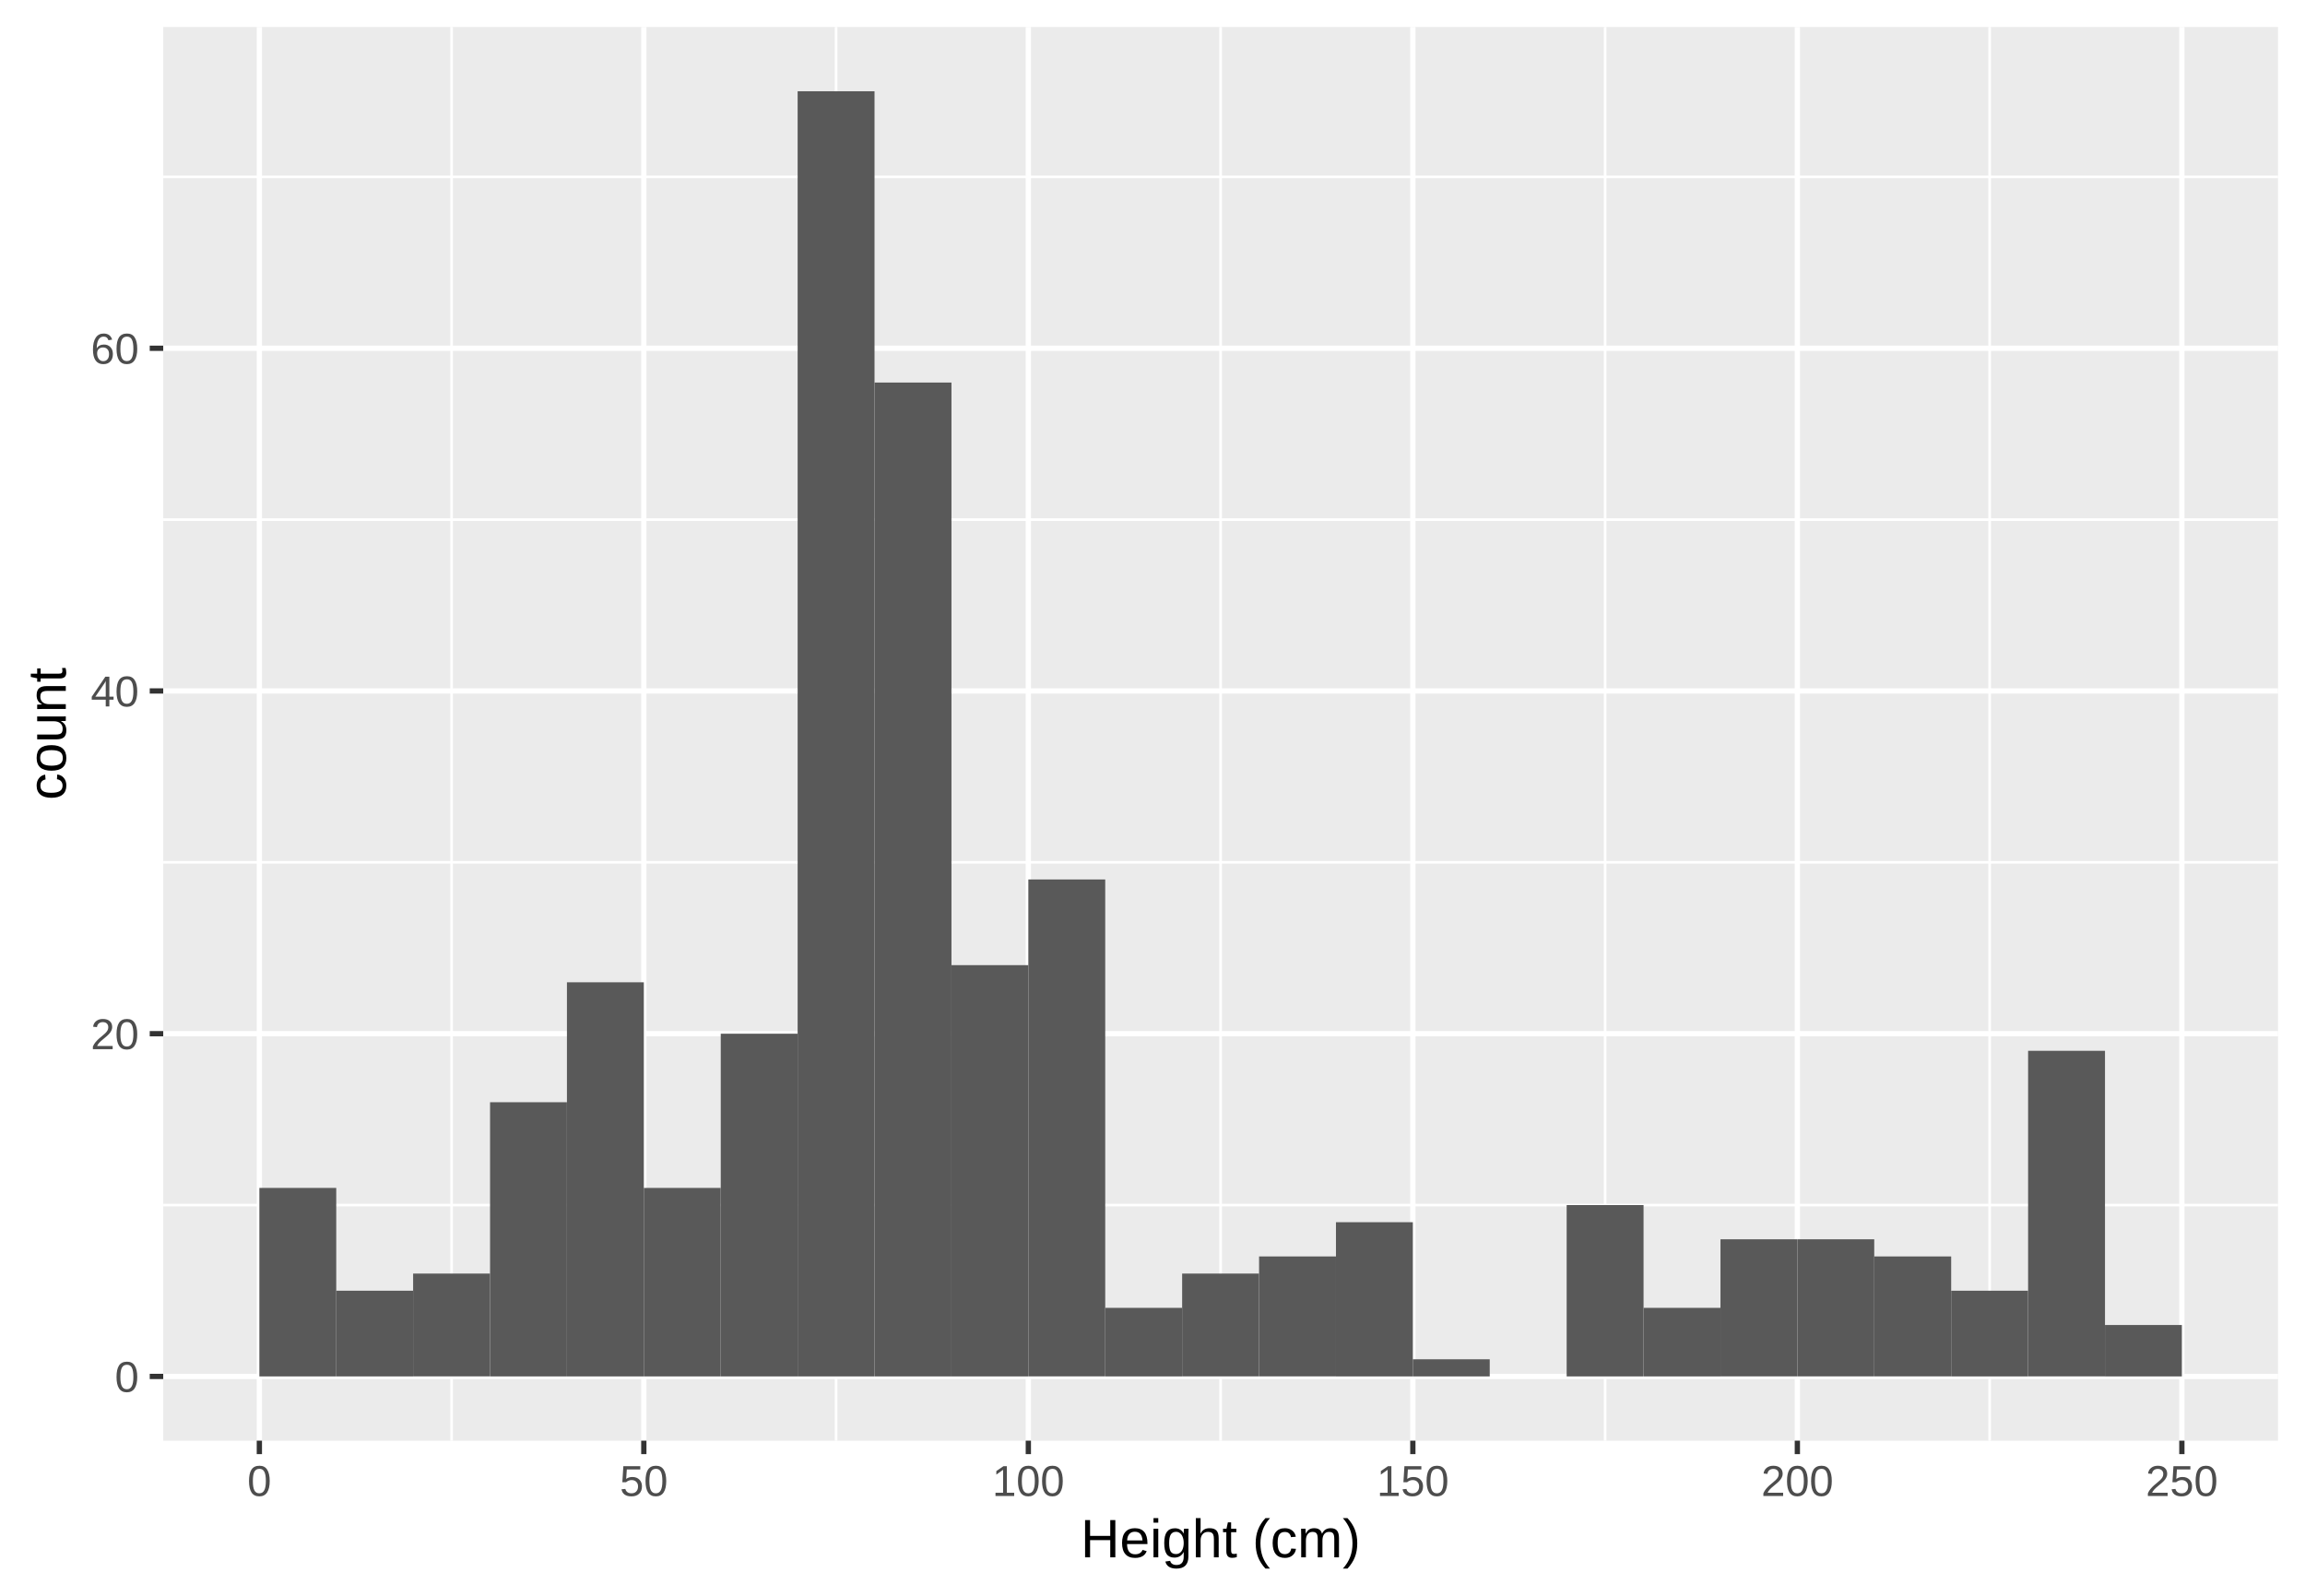
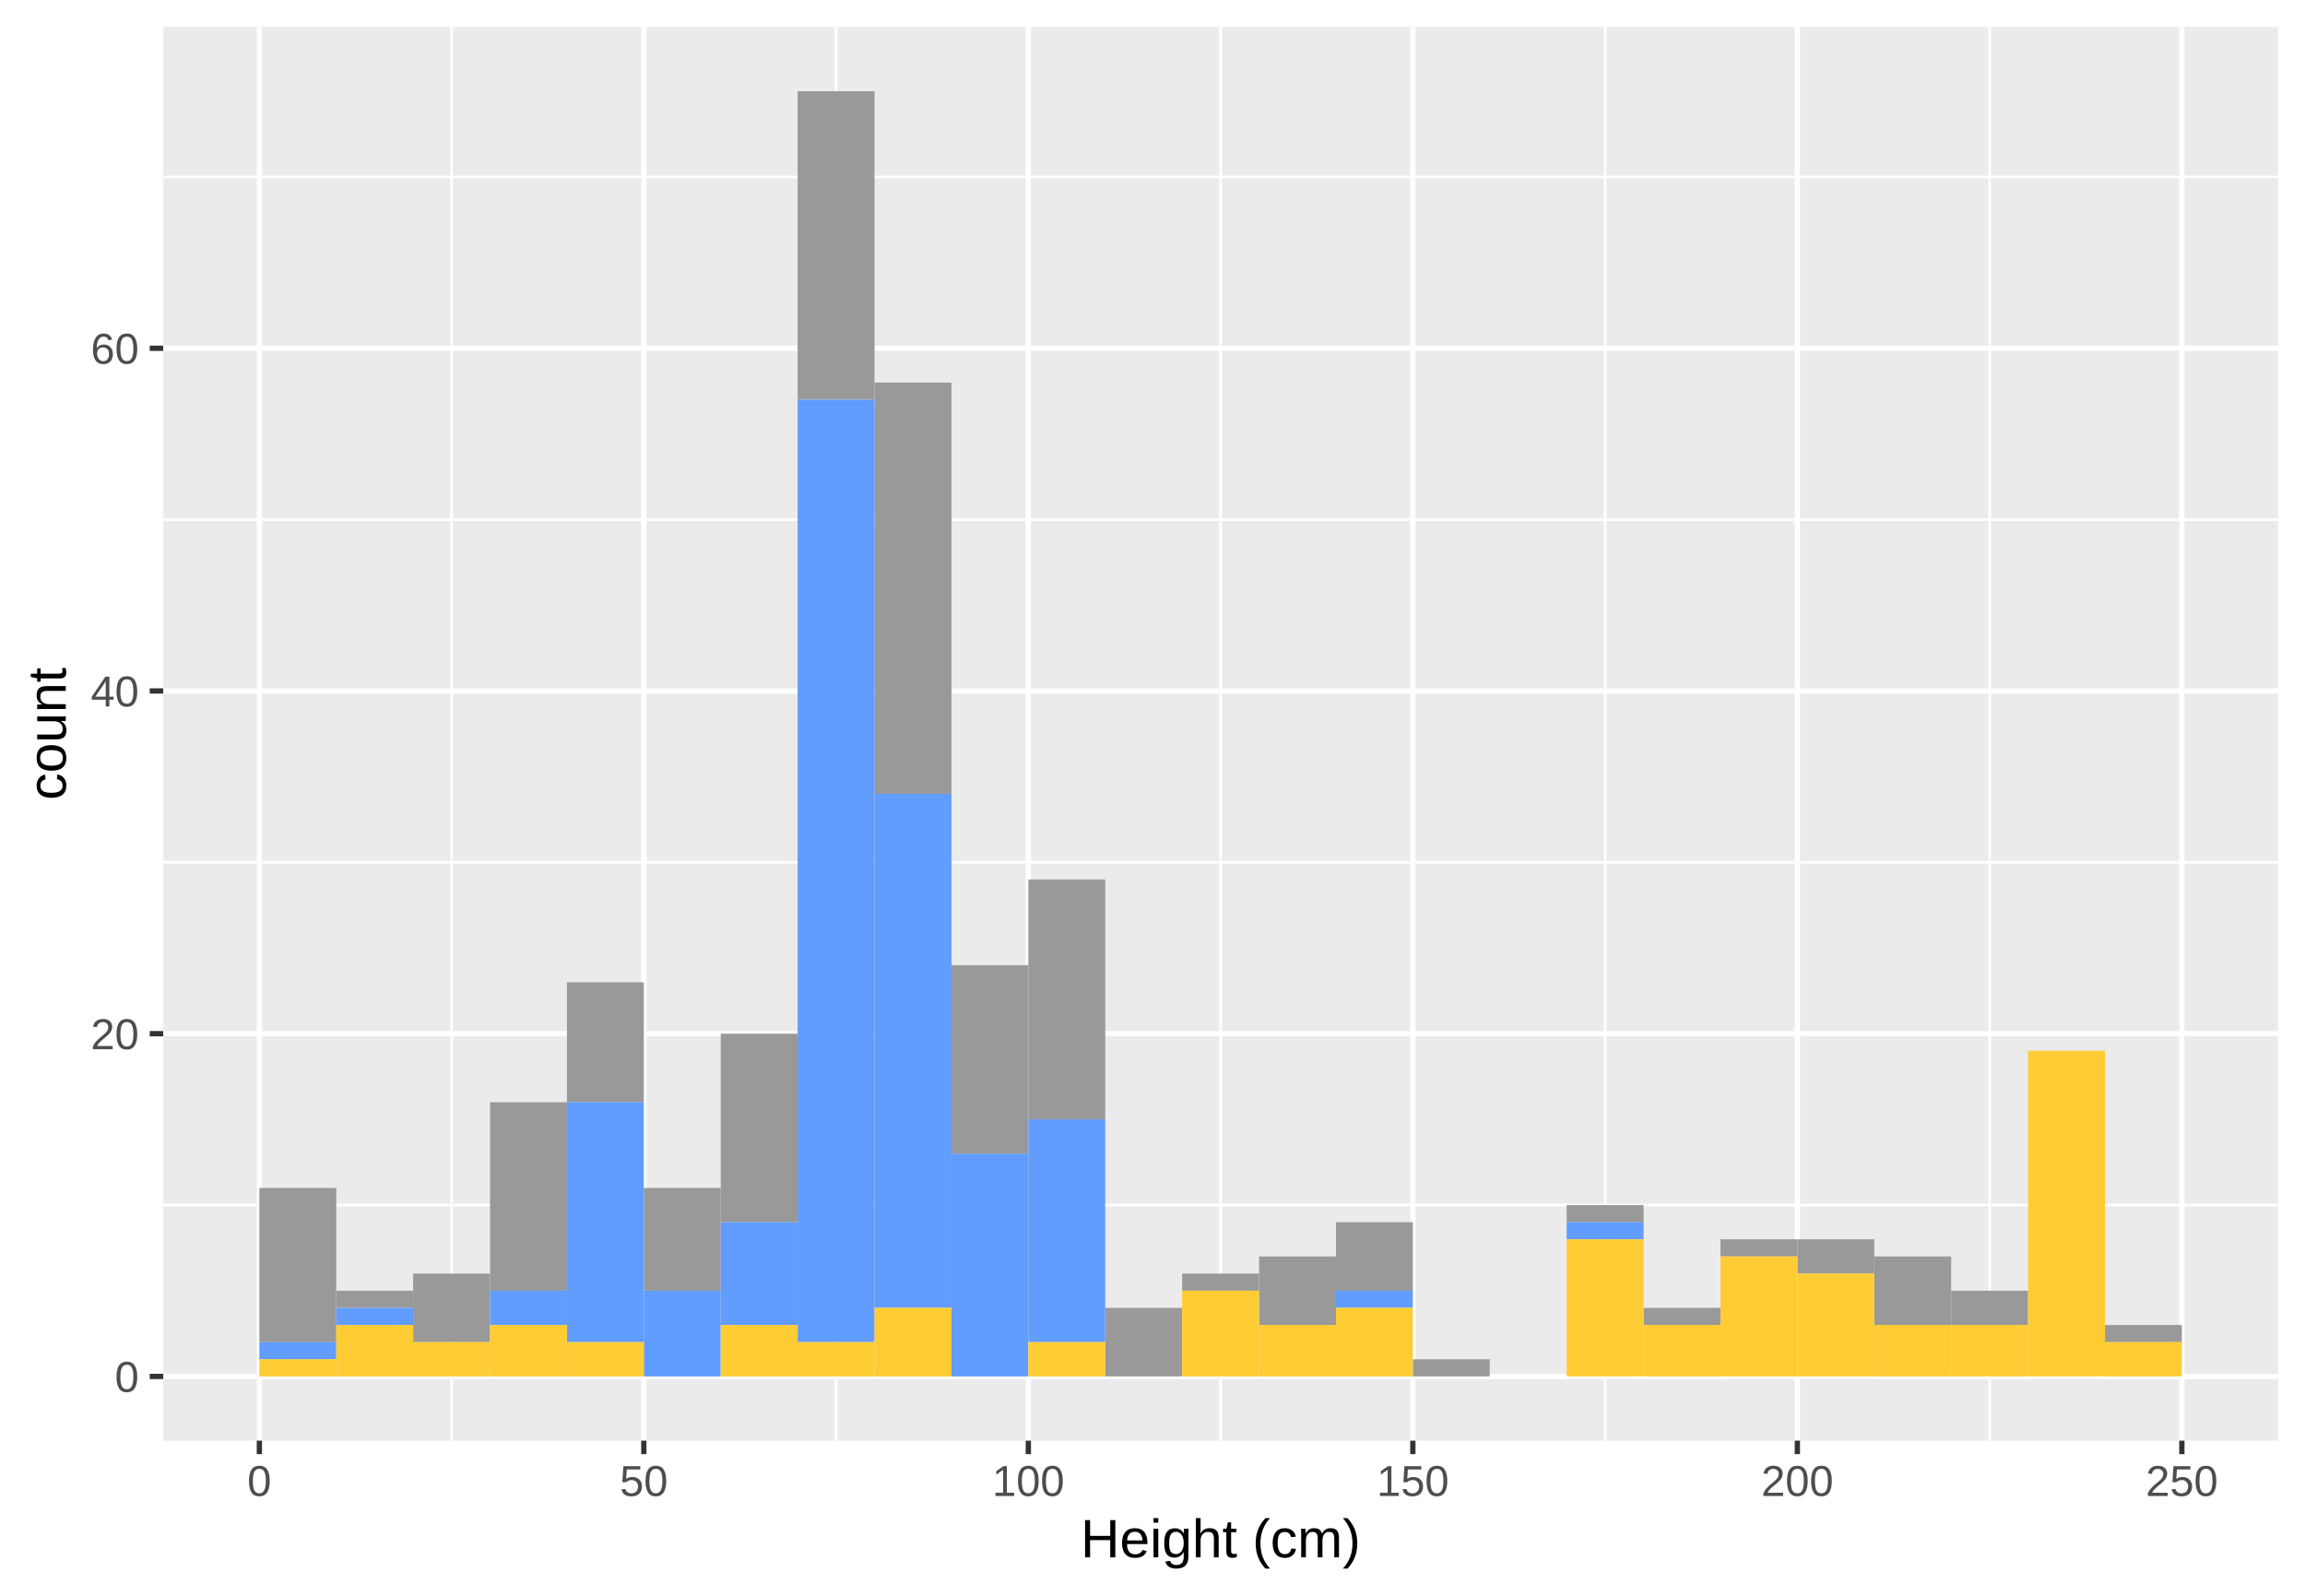
<svg xmlns="http://www.w3.org/2000/svg" class="svglite" width="468.00pt" height="324.00pt" viewBox="0 0 468.00 324.00">
  <defs>
    <style type="text/css">
    .svglite line, .svglite polyline, .svglite polygon, .svglite path, .svglite rect, .svglite circle {
      fill: none;
      stroke: #000000;
      stroke-linecap: round;
      stroke-linejoin: round;
      stroke-miterlimit: 10.00;
    }
    .svglite text {
      white-space: pre;
    }
  </style>
  </defs>
  <rect width="100%" height="100%" style="stroke: none; fill: #FFFFFF;" />
  <defs>
    <clipPath id="cpMC4wMHw0NjguMDB8MC4wMHwzMjQuMDA=">
      <rect x="0.00" y="0.00" width="468.00" height="324.00" />
    </clipPath>
  </defs>
  <g clip-path="url(#cpMC4wMHw0NjguMDB8MC4wMHwzMjQuMDA=)">
    <rect x="0.00" y="0.00" width="468.00" height="324.00" style="stroke-width: 1.07; stroke: #FFFFFF; fill: #FFFFFF;" />
  </g>
  <defs>
    <clipPath id="cpMzMuMTR8NDYyLjUyfDUuNDh8MjkyLjUw">
      <rect x="33.14" y="5.48" width="429.38" height="287.02" />
    </clipPath>
  </defs>
  <g clip-path="url(#cpMzMuMTR8NDYyLjUyfDUuNDh8MjkyLjUw)">
    <rect x="33.14" y="5.48" width="429.38" height="287.02" style="stroke-width: 1.07; stroke: none; fill: #EBEBEB;" />
    <polyline points="33.14,244.67 462.52,244.67 " style="stroke-width: 0.53; stroke: #FFFFFF; stroke-linecap: butt;" />
    <polyline points="33.14,175.08 462.52,175.08 " style="stroke-width: 0.53; stroke: #FFFFFF; stroke-linecap: butt;" />
    <polyline points="33.14,105.50 462.52,105.50 " style="stroke-width: 0.53; stroke: #FFFFFF; stroke-linecap: butt;" />
    <polyline points="33.14,35.92 462.52,35.92 " style="stroke-width: 0.53; stroke: #FFFFFF; stroke-linecap: butt;" />
    <polyline points="91.69,292.50 91.69,5.48 " style="stroke-width: 0.53; stroke: #FFFFFF; stroke-linecap: butt;" />
    <polyline points="169.76,292.50 169.76,5.48 " style="stroke-width: 0.53; stroke: #FFFFFF; stroke-linecap: butt;" />
    <polyline points="247.83,292.50 247.83,5.48 " style="stroke-width: 0.53; stroke: #FFFFFF; stroke-linecap: butt;" />
    <polyline points="325.90,292.50 325.90,5.48 " style="stroke-width: 0.53; stroke: #FFFFFF; stroke-linecap: butt;" />
    <polyline points="403.97,292.50 403.97,5.48 " style="stroke-width: 0.53; stroke: #FFFFFF; stroke-linecap: butt;" />
    <polyline points="33.14,279.46 462.52,279.46 " style="stroke-width: 1.07; stroke: #FFFFFF; stroke-linecap: butt;" />
    <polyline points="33.14,209.88 462.52,209.88 " style="stroke-width: 1.07; stroke: #FFFFFF; stroke-linecap: butt;" />
    <polyline points="33.14,140.29 462.52,140.29 " style="stroke-width: 1.07; stroke: #FFFFFF; stroke-linecap: butt;" />
    <polyline points="33.14,70.71 462.52,70.71 " style="stroke-width: 1.07; stroke: #FFFFFF; stroke-linecap: butt;" />
    <polyline points="52.66,292.50 52.66,5.48 " style="stroke-width: 1.07; stroke: #FFFFFF; stroke-linecap: butt;" />
    <polyline points="130.72,292.50 130.72,5.48 " style="stroke-width: 1.07; stroke: #FFFFFF; stroke-linecap: butt;" />
    <polyline points="208.79,292.50 208.79,5.48 " style="stroke-width: 1.07; stroke: #FFFFFF; stroke-linecap: butt;" />
    <polyline points="286.86,292.50 286.86,5.48 " style="stroke-width: 1.07; stroke: #FFFFFF; stroke-linecap: butt;" />
    <polyline points="364.93,292.50 364.93,5.48 " style="stroke-width: 1.07; stroke: #FFFFFF; stroke-linecap: butt;" />
    <polyline points="443.00,292.50 443.00,5.48 " style="stroke-width: 1.07; stroke: #FFFFFF; stroke-linecap: butt;" />
-     <rect x="52.66" y="241.19" width="15.61" height="38.27" style="stroke-width: 1.07; stroke: none; stroke-linecap: butt; stroke-linejoin: miter; fill: #595959;" />
-     <rect x="68.27" y="262.06" width="15.61" height="17.40" style="stroke-width: 1.07; stroke: none; stroke-linecap: butt; stroke-linejoin: miter; fill: #595959;" />
-     <rect x="83.88" y="258.58" width="15.61" height="20.87" style="stroke-width: 1.07; stroke: none; stroke-linecap: butt; stroke-linejoin: miter; fill: #595959;" />
-     <rect x="99.50" y="223.79" width="15.61" height="55.67" style="stroke-width: 1.07; stroke: none; stroke-linecap: butt; stroke-linejoin: miter; fill: #595959;" />
-     <rect x="115.11" y="199.44" width="15.61" height="80.02" style="stroke-width: 1.07; stroke: none; stroke-linecap: butt; stroke-linejoin: miter; fill: #595959;" />
-     <rect x="130.72" y="241.19" width="15.61" height="38.27" style="stroke-width: 1.07; stroke: none; stroke-linecap: butt; stroke-linejoin: miter; fill: #595959;" />
-     <rect x="146.34" y="209.88" width="15.61" height="69.58" style="stroke-width: 1.07; stroke: none; stroke-linecap: butt; stroke-linejoin: miter; fill: #595959;" />
-     <rect x="161.95" y="18.53" width="15.61" height="260.93" style="stroke-width: 1.07; stroke: none; stroke-linecap: butt; stroke-linejoin: miter; fill: #595959;" />
-     <rect x="177.57" y="77.67" width="15.61" height="201.79" style="stroke-width: 1.07; stroke: none; stroke-linecap: butt; stroke-linejoin: miter; fill: #595959;" />
-     <rect x="193.18" y="195.96" width="15.61" height="83.50" style="stroke-width: 1.07; stroke: none; stroke-linecap: butt; stroke-linejoin: miter; fill: #595959;" />
-     <rect x="208.79" y="178.56" width="15.61" height="100.89" style="stroke-width: 1.07; stroke: none; stroke-linecap: butt; stroke-linejoin: miter; fill: #595959;" />
-     <rect x="224.41" y="265.54" width="15.61" height="13.92" style="stroke-width: 1.07; stroke: none; stroke-linecap: butt; stroke-linejoin: miter; fill: #595959;" />
-     <rect x="240.02" y="258.58" width="15.61" height="20.87" style="stroke-width: 1.07; stroke: none; stroke-linecap: butt; stroke-linejoin: miter; fill: #595959;" />
-     <rect x="255.64" y="255.10" width="15.61" height="24.35" style="stroke-width: 1.07; stroke: none; stroke-linecap: butt; stroke-linejoin: miter; fill: #595959;" />
-     <rect x="271.25" y="248.15" width="15.61" height="31.31" style="stroke-width: 1.07; stroke: none; stroke-linecap: butt; stroke-linejoin: miter; fill: #595959;" />
-     <rect x="286.86" y="275.98" width="15.61" height="3.48" style="stroke-width: 1.07; stroke: none; stroke-linecap: butt; stroke-linejoin: miter; fill: #595959;" />
-     <rect x="302.48" y="279.46" width="15.61" height="0.00" style="stroke-width: 1.07; stroke: none; stroke-linecap: butt; stroke-linejoin: miter; fill: #595959;" />
-     <rect x="318.09" y="244.67" width="15.61" height="34.79" style="stroke-width: 1.07; stroke: none; stroke-linecap: butt; stroke-linejoin: miter; fill: #595959;" />
-     <rect x="333.71" y="265.54" width="15.61" height="13.92" style="stroke-width: 1.07; stroke: none; stroke-linecap: butt; stroke-linejoin: miter; fill: #595959;" />
-     <rect x="349.32" y="251.62" width="15.61" height="27.83" style="stroke-width: 1.07; stroke: none; stroke-linecap: butt; stroke-linejoin: miter; fill: #595959;" />
-     <rect x="364.93" y="251.62" width="15.61" height="27.83" style="stroke-width: 1.07; stroke: none; stroke-linecap: butt; stroke-linejoin: miter; fill: #595959;" />
-     <rect x="380.55" y="255.10" width="15.61" height="24.35" style="stroke-width: 1.07; stroke: none; stroke-linecap: butt; stroke-linejoin: miter; fill: #595959;" />
-     <rect x="396.16" y="262.06" width="15.61" height="17.40" style="stroke-width: 1.07; stroke: none; stroke-linecap: butt; stroke-linejoin: miter; fill: #595959;" />
-     <rect x="411.78" y="213.35" width="15.61" height="66.10" style="stroke-width: 1.07; stroke: none; stroke-linecap: butt; stroke-linejoin: miter; fill: #595959;" />
-     <rect x="427.39" y="269.02" width="15.61" height="10.44" style="stroke-width: 1.07; stroke: none; stroke-linecap: butt; stroke-linejoin: miter; fill: #595959;" />
+     <rect x="52.66" y="241.19" width="15.61" height="31.31" style="stroke-width: 1.07; stroke: none; stroke-linecap: butt; stroke-linejoin: miter; fill: #999999;" />
+     <rect x="68.27" y="262.06" width="15.61" height="3.48" style="stroke-width: 1.07; stroke: none; stroke-linecap: butt; stroke-linejoin: miter; fill: #999999;" />
+     <rect x="83.88" y="258.58" width="15.61" height="13.92" style="stroke-width: 1.07; stroke: none; stroke-linecap: butt; stroke-linejoin: miter; fill: #999999;" />
+     <rect x="99.50" y="223.79" width="15.61" height="38.27" style="stroke-width: 1.07; stroke: none; stroke-linecap: butt; stroke-linejoin: miter; fill: #999999;" />
+     <rect x="115.11" y="199.44" width="15.61" height="24.35" style="stroke-width: 1.07; stroke: none; stroke-linecap: butt; stroke-linejoin: miter; fill: #999999;" />
+     <rect x="130.72" y="241.19" width="15.61" height="20.87" style="stroke-width: 1.07; stroke: none; stroke-linecap: butt; stroke-linejoin: miter; fill: #999999;" />
+     <rect x="146.34" y="209.88" width="15.61" height="38.27" style="stroke-width: 1.07; stroke: none; stroke-linecap: butt; stroke-linejoin: miter; fill: #999999;" />
+     <rect x="161.95" y="18.53" width="15.61" height="62.62" style="stroke-width: 1.07; stroke: none; stroke-linecap: butt; stroke-linejoin: miter; fill: #999999;" />
+     <rect x="177.57" y="77.67" width="15.61" height="83.50" style="stroke-width: 1.07; stroke: none; stroke-linecap: butt; stroke-linejoin: miter; fill: #999999;" />
+     <rect x="193.18" y="195.96" width="15.61" height="38.27" style="stroke-width: 1.07; stroke: none; stroke-linecap: butt; stroke-linejoin: miter; fill: #999999;" />
+     <rect x="208.79" y="178.56" width="15.61" height="48.71" style="stroke-width: 1.07; stroke: none; stroke-linecap: butt; stroke-linejoin: miter; fill: #999999;" />
+     <rect x="224.41" y="265.54" width="15.61" height="13.92" style="stroke-width: 1.07; stroke: none; stroke-linecap: butt; stroke-linejoin: miter; fill: #999999;" />
+     <rect x="240.02" y="258.58" width="15.61" height="3.48" style="stroke-width: 1.07; stroke: none; stroke-linecap: butt; stroke-linejoin: miter; fill: #999999;" />
+     <rect x="255.64" y="255.10" width="15.61" height="13.92" style="stroke-width: 1.07; stroke: none; stroke-linecap: butt; stroke-linejoin: miter; fill: #999999;" />
+     <rect x="271.25" y="248.15" width="15.61" height="13.92" style="stroke-width: 1.07; stroke: none; stroke-linecap: butt; stroke-linejoin: miter; fill: #999999;" />
+     <rect x="286.86" y="275.98" width="15.61" height="3.48" style="stroke-width: 1.07; stroke: none; stroke-linecap: butt; stroke-linejoin: miter; fill: #999999;" />
+     <rect x="302.48" y="279.46" width="15.61" height="0.00" style="stroke-width: 1.07; stroke: none; stroke-linecap: butt; stroke-linejoin: miter; fill: #999999;" />
+     <rect x="318.09" y="244.67" width="15.61" height="3.48" style="stroke-width: 1.07; stroke: none; stroke-linecap: butt; stroke-linejoin: miter; fill: #999999;" />
+     <rect x="333.71" y="265.54" width="15.61" height="3.48" style="stroke-width: 1.07; stroke: none; stroke-linecap: butt; stroke-linejoin: miter; fill: #999999;" />
+     <rect x="349.32" y="251.62" width="15.61" height="3.48" style="stroke-width: 1.07; stroke: none; stroke-linecap: butt; stroke-linejoin: miter; fill: #999999;" />
+     <rect x="364.93" y="251.62" width="15.61" height="6.96" style="stroke-width: 1.07; stroke: none; stroke-linecap: butt; stroke-linejoin: miter; fill: #999999;" />
+     <rect x="380.55" y="255.10" width="15.61" height="13.92" style="stroke-width: 1.07; stroke: none; stroke-linecap: butt; stroke-linejoin: miter; fill: #999999;" />
+     <rect x="396.16" y="262.06" width="15.61" height="6.96" style="stroke-width: 1.07; stroke: none; stroke-linecap: butt; stroke-linejoin: miter; fill: #999999;" />
+     <rect x="411.78" y="213.35" width="15.61" height="0.00" style="stroke-width: 1.07; stroke: none; stroke-linecap: butt; stroke-linejoin: miter; fill: #999999;" />
+     <rect x="427.39" y="269.02" width="15.61" height="3.48" style="stroke-width: 1.07; stroke: none; stroke-linecap: butt; stroke-linejoin: miter; fill: #999999;" />
+     <rect x="52.66" y="272.50" width="15.61" height="3.48" style="stroke-width: 1.07; stroke: none; stroke-linecap: butt; stroke-linejoin: miter; fill: #619CFF;" />
+     <rect x="68.27" y="265.54" width="15.61" height="3.48" style="stroke-width: 1.07; stroke: none; stroke-linecap: butt; stroke-linejoin: miter; fill: #619CFF;" />
+     <rect x="83.88" y="272.50" width="15.61" height="0.00" style="stroke-width: 1.07; stroke: none; stroke-linecap: butt; stroke-linejoin: miter; fill: #619CFF;" />
+     <rect x="99.50" y="262.06" width="15.61" height="6.96" style="stroke-width: 1.07; stroke: none; stroke-linecap: butt; stroke-linejoin: miter; fill: #619CFF;" />
+     <rect x="115.11" y="223.79" width="15.61" height="48.71" style="stroke-width: 1.07; stroke: none; stroke-linecap: butt; stroke-linejoin: miter; fill: #619CFF;" />
+     <rect x="130.72" y="262.06" width="15.61" height="17.40" style="stroke-width: 1.07; stroke: none; stroke-linecap: butt; stroke-linejoin: miter; fill: #619CFF;" />
+     <rect x="146.34" y="248.15" width="15.61" height="20.87" style="stroke-width: 1.07; stroke: none; stroke-linecap: butt; stroke-linejoin: miter; fill: #619CFF;" />
+     <rect x="161.95" y="81.15" width="15.61" height="191.35" style="stroke-width: 1.07; stroke: none; stroke-linecap: butt; stroke-linejoin: miter; fill: #619CFF;" />
+     <rect x="177.57" y="161.17" width="15.61" height="104.37" style="stroke-width: 1.07; stroke: none; stroke-linecap: butt; stroke-linejoin: miter; fill: #619CFF;" />
+     <rect x="193.18" y="234.23" width="15.61" height="45.23" style="stroke-width: 1.07; stroke: none; stroke-linecap: butt; stroke-linejoin: miter; fill: #619CFF;" />
+     <rect x="208.79" y="227.27" width="15.61" height="45.23" style="stroke-width: 1.07; stroke: none; stroke-linecap: butt; stroke-linejoin: miter; fill: #619CFF;" />
+     <rect x="224.41" y="279.46" width="15.61" height="0.00" style="stroke-width: 1.07; stroke: none; stroke-linecap: butt; stroke-linejoin: miter; fill: #619CFF;" />
+     <rect x="240.02" y="262.06" width="15.61" height="0.00" style="stroke-width: 1.07; stroke: none; stroke-linecap: butt; stroke-linejoin: miter; fill: #619CFF;" />
+     <rect x="255.64" y="269.02" width="15.61" height="0.00" style="stroke-width: 1.07; stroke: none; stroke-linecap: butt; stroke-linejoin: miter; fill: #619CFF;" />
+     <rect x="271.25" y="262.06" width="15.61" height="3.48" style="stroke-width: 1.07; stroke: none; stroke-linecap: butt; stroke-linejoin: miter; fill: #619CFF;" />
+     <rect x="286.86" y="279.46" width="15.61" height="0.00" style="stroke-width: 1.07; stroke: none; stroke-linecap: butt; stroke-linejoin: miter; fill: #619CFF;" />
+     <rect x="302.48" y="279.46" width="15.61" height="0.00" style="stroke-width: 1.07; stroke: none; stroke-linecap: butt; stroke-linejoin: miter; fill: #619CFF;" />
+     <rect x="318.09" y="248.15" width="15.61" height="3.48" style="stroke-width: 1.07; stroke: none; stroke-linecap: butt; stroke-linejoin: miter; fill: #619CFF;" />
+     <rect x="333.71" y="269.02" width="15.61" height="0.00" style="stroke-width: 1.07; stroke: none; stroke-linecap: butt; stroke-linejoin: miter; fill: #619CFF;" />
+     <rect x="349.32" y="255.10" width="15.61" height="0.00" style="stroke-width: 1.07; stroke: none; stroke-linecap: butt; stroke-linejoin: miter; fill: #619CFF;" />
+     <rect x="364.93" y="258.58" width="15.61" height="0.00" style="stroke-width: 1.07; stroke: none; stroke-linecap: butt; stroke-linejoin: miter; fill: #619CFF;" />
+     <rect x="380.55" y="269.02" width="15.61" height="0.00" style="stroke-width: 1.07; stroke: none; stroke-linecap: butt; stroke-linejoin: miter; fill: #619CFF;" />
+     <rect x="396.16" y="269.02" width="15.61" height="0.00" style="stroke-width: 1.07; stroke: none; stroke-linecap: butt; stroke-linejoin: miter; fill: #619CFF;" />
+     <rect x="411.78" y="213.35" width="15.61" height="0.00" style="stroke-width: 1.07; stroke: none; stroke-linecap: butt; stroke-linejoin: miter; fill: #619CFF;" />
+     <rect x="427.39" y="272.50" width="15.61" height="0.00" style="stroke-width: 1.07; stroke: none; stroke-linecap: butt; stroke-linejoin: miter; fill: #619CFF;" />
+     <rect x="52.66" y="275.98" width="15.61" height="3.48" style="stroke-width: 1.07; stroke: none; stroke-linecap: butt; stroke-linejoin: miter; fill: #FFCC33;" />
+     <rect x="68.27" y="269.02" width="15.61" height="10.44" style="stroke-width: 1.07; stroke: none; stroke-linecap: butt; stroke-linejoin: miter; fill: #FFCC33;" />
+     <rect x="83.88" y="272.50" width="15.61" height="6.96" style="stroke-width: 1.07; stroke: none; stroke-linecap: butt; stroke-linejoin: miter; fill: #FFCC33;" />
+     <rect x="99.50" y="269.02" width="15.61" height="10.44" style="stroke-width: 1.07; stroke: none; stroke-linecap: butt; stroke-linejoin: miter; fill: #FFCC33;" />
+     <rect x="115.11" y="272.50" width="15.61" height="6.96" style="stroke-width: 1.07; stroke: none; stroke-linecap: butt; stroke-linejoin: miter; fill: #FFCC33;" />
+     <rect x="130.72" y="279.46" width="15.61" height="0.00" style="stroke-width: 1.07; stroke: none; stroke-linecap: butt; stroke-linejoin: miter; fill: #FFCC33;" />
+     <rect x="146.34" y="269.02" width="15.61" height="10.44" style="stroke-width: 1.07; stroke: none; stroke-linecap: butt; stroke-linejoin: miter; fill: #FFCC33;" />
+     <rect x="161.95" y="272.50" width="15.61" height="6.96" style="stroke-width: 1.07; stroke: none; stroke-linecap: butt; stroke-linejoin: miter; fill: #FFCC33;" />
+     <rect x="177.57" y="265.54" width="15.61" height="13.92" style="stroke-width: 1.07; stroke: none; stroke-linecap: butt; stroke-linejoin: miter; fill: #FFCC33;" />
+     <rect x="193.18" y="279.46" width="15.61" height="0.00" style="stroke-width: 1.07; stroke: none; stroke-linecap: butt; stroke-linejoin: miter; fill: #FFCC33;" />
+     <rect x="208.79" y="272.50" width="15.61" height="6.96" style="stroke-width: 1.07; stroke: none; stroke-linecap: butt; stroke-linejoin: miter; fill: #FFCC33;" />
+     <rect x="224.41" y="279.46" width="15.61" height="0.00" style="stroke-width: 1.07; stroke: none; stroke-linecap: butt; stroke-linejoin: miter; fill: #FFCC33;" />
+     <rect x="240.02" y="262.06" width="15.61" height="17.40" style="stroke-width: 1.07; stroke: none; stroke-linecap: butt; stroke-linejoin: miter; fill: #FFCC33;" />
+     <rect x="255.64" y="269.02" width="15.61" height="10.44" style="stroke-width: 1.07; stroke: none; stroke-linecap: butt; stroke-linejoin: miter; fill: #FFCC33;" />
+     <rect x="271.25" y="265.54" width="15.61" height="13.92" style="stroke-width: 1.07; stroke: none; stroke-linecap: butt; stroke-linejoin: miter; fill: #FFCC33;" />
+     <rect x="286.86" y="279.46" width="15.61" height="0.00" style="stroke-width: 1.07; stroke: none; stroke-linecap: butt; stroke-linejoin: miter; fill: #FFCC33;" />
+     <rect x="302.48" y="279.46" width="15.61" height="0.00" style="stroke-width: 1.07; stroke: none; stroke-linecap: butt; stroke-linejoin: miter; fill: #FFCC33;" />
+     <rect x="318.09" y="251.62" width="15.61" height="27.83" style="stroke-width: 1.07; stroke: none; stroke-linecap: butt; stroke-linejoin: miter; fill: #FFCC33;" />
+     <rect x="333.71" y="269.02" width="15.61" height="10.44" style="stroke-width: 1.07; stroke: none; stroke-linecap: butt; stroke-linejoin: miter; fill: #FFCC33;" />
+     <rect x="349.32" y="255.10" width="15.61" height="24.35" style="stroke-width: 1.07; stroke: none; stroke-linecap: butt; stroke-linejoin: miter; fill: #FFCC33;" />
+     <rect x="364.93" y="258.58" width="15.61" height="20.87" style="stroke-width: 1.07; stroke: none; stroke-linecap: butt; stroke-linejoin: miter; fill: #FFCC33;" />
+     <rect x="380.55" y="269.02" width="15.61" height="10.44" style="stroke-width: 1.07; stroke: none; stroke-linecap: butt; stroke-linejoin: miter; fill: #FFCC33;" />
+     <rect x="396.16" y="269.02" width="15.61" height="10.44" style="stroke-width: 1.07; stroke: none; stroke-linecap: butt; stroke-linejoin: miter; fill: #FFCC33;" />
+     <rect x="411.78" y="213.35" width="15.61" height="66.10" style="stroke-width: 1.07; stroke: none; stroke-linecap: butt; stroke-linejoin: miter; fill: #FFCC33;" />
+     <rect x="427.39" y="272.50" width="15.61" height="6.96" style="stroke-width: 1.07; stroke: none; stroke-linecap: butt; stroke-linejoin: miter; fill: #FFCC33;" />
  </g>
  <g clip-path="url(#cpMC4wMHw0NjguMDB8MC4wMHwzMjQuMDA=)">
    <text x="28.21" y="282.61" text-anchor="end" style="font-size: 8.80px;fill: #4D4D4D; font-family: &quot;Arial&quot;;" textLength="4.90px" lengthAdjust="spacingAndGlyphs">0</text>
    <text x="28.21" y="213.03" text-anchor="end" style="font-size: 8.80px;fill: #4D4D4D; font-family: &quot;Arial&quot;;" textLength="9.79px" lengthAdjust="spacingAndGlyphs">20</text>
    <text x="28.21" y="143.44" text-anchor="end" style="font-size: 8.80px;fill: #4D4D4D; font-family: &quot;Arial&quot;;" textLength="9.79px" lengthAdjust="spacingAndGlyphs">40</text>
    <text x="28.21" y="73.86" text-anchor="end" style="font-size: 8.80px;fill: #4D4D4D; font-family: &quot;Arial&quot;;" textLength="9.79px" lengthAdjust="spacingAndGlyphs">60</text>
    <polyline points="30.40,279.46 33.14,279.46 " style="stroke-width: 1.07; stroke: #333333; stroke-linecap: butt;" />
    <polyline points="30.40,209.88 33.14,209.88 " style="stroke-width: 1.07; stroke: #333333; stroke-linecap: butt;" />
    <polyline points="30.40,140.29 33.14,140.29 " style="stroke-width: 1.07; stroke: #333333; stroke-linecap: butt;" />
    <polyline points="30.40,70.71 33.14,70.71 " style="stroke-width: 1.07; stroke: #333333; stroke-linecap: butt;" />
    <polyline points="52.66,295.24 52.66,292.50 " style="stroke-width: 1.07; stroke: #333333; stroke-linecap: butt;" />
    <polyline points="130.72,295.24 130.72,292.50 " style="stroke-width: 1.07; stroke: #333333; stroke-linecap: butt;" />
    <polyline points="208.79,295.24 208.79,292.50 " style="stroke-width: 1.07; stroke: #333333; stroke-linecap: butt;" />
    <polyline points="286.86,295.24 286.86,292.50 " style="stroke-width: 1.07; stroke: #333333; stroke-linecap: butt;" />
    <polyline points="364.93,295.24 364.93,292.50 " style="stroke-width: 1.07; stroke: #333333; stroke-linecap: butt;" />
    <polyline points="443.00,295.24 443.00,292.50 " style="stroke-width: 1.07; stroke: #333333; stroke-linecap: butt;" />
    <text x="52.66" y="303.74" text-anchor="middle" style="font-size: 8.80px;fill: #4D4D4D; font-family: &quot;Arial&quot;;" textLength="4.90px" lengthAdjust="spacingAndGlyphs">0</text>
    <text x="130.72" y="303.74" text-anchor="middle" style="font-size: 8.80px;fill: #4D4D4D; font-family: &quot;Arial&quot;;" textLength="9.79px" lengthAdjust="spacingAndGlyphs">50</text>
    <text x="208.79" y="303.74" text-anchor="middle" style="font-size: 8.80px;fill: #4D4D4D; font-family: &quot;Arial&quot;;" textLength="14.69px" lengthAdjust="spacingAndGlyphs">100</text>
    <text x="286.86" y="303.74" text-anchor="middle" style="font-size: 8.80px;fill: #4D4D4D; font-family: &quot;Arial&quot;;" textLength="14.69px" lengthAdjust="spacingAndGlyphs">150</text>
    <text x="364.93" y="303.74" text-anchor="middle" style="font-size: 8.80px;fill: #4D4D4D; font-family: &quot;Arial&quot;;" textLength="14.69px" lengthAdjust="spacingAndGlyphs">200</text>
    <text x="443.00" y="303.74" text-anchor="middle" style="font-size: 8.80px;fill: #4D4D4D; font-family: &quot;Arial&quot;;" textLength="14.69px" lengthAdjust="spacingAndGlyphs">250</text>
    <text x="247.83" y="316.20" text-anchor="middle" style="font-size: 11.00px; font-family: &quot;Arial&quot;;" textLength="56.86px" lengthAdjust="spacingAndGlyphs">Height (cm)</text>
    <text transform="translate(13.36,148.99) rotate(-90)" text-anchor="middle" style="font-size: 11.00px; font-family: &quot;Arial&quot;;" textLength="26.92px" lengthAdjust="spacingAndGlyphs">count</text>
  </g>
</svg>
